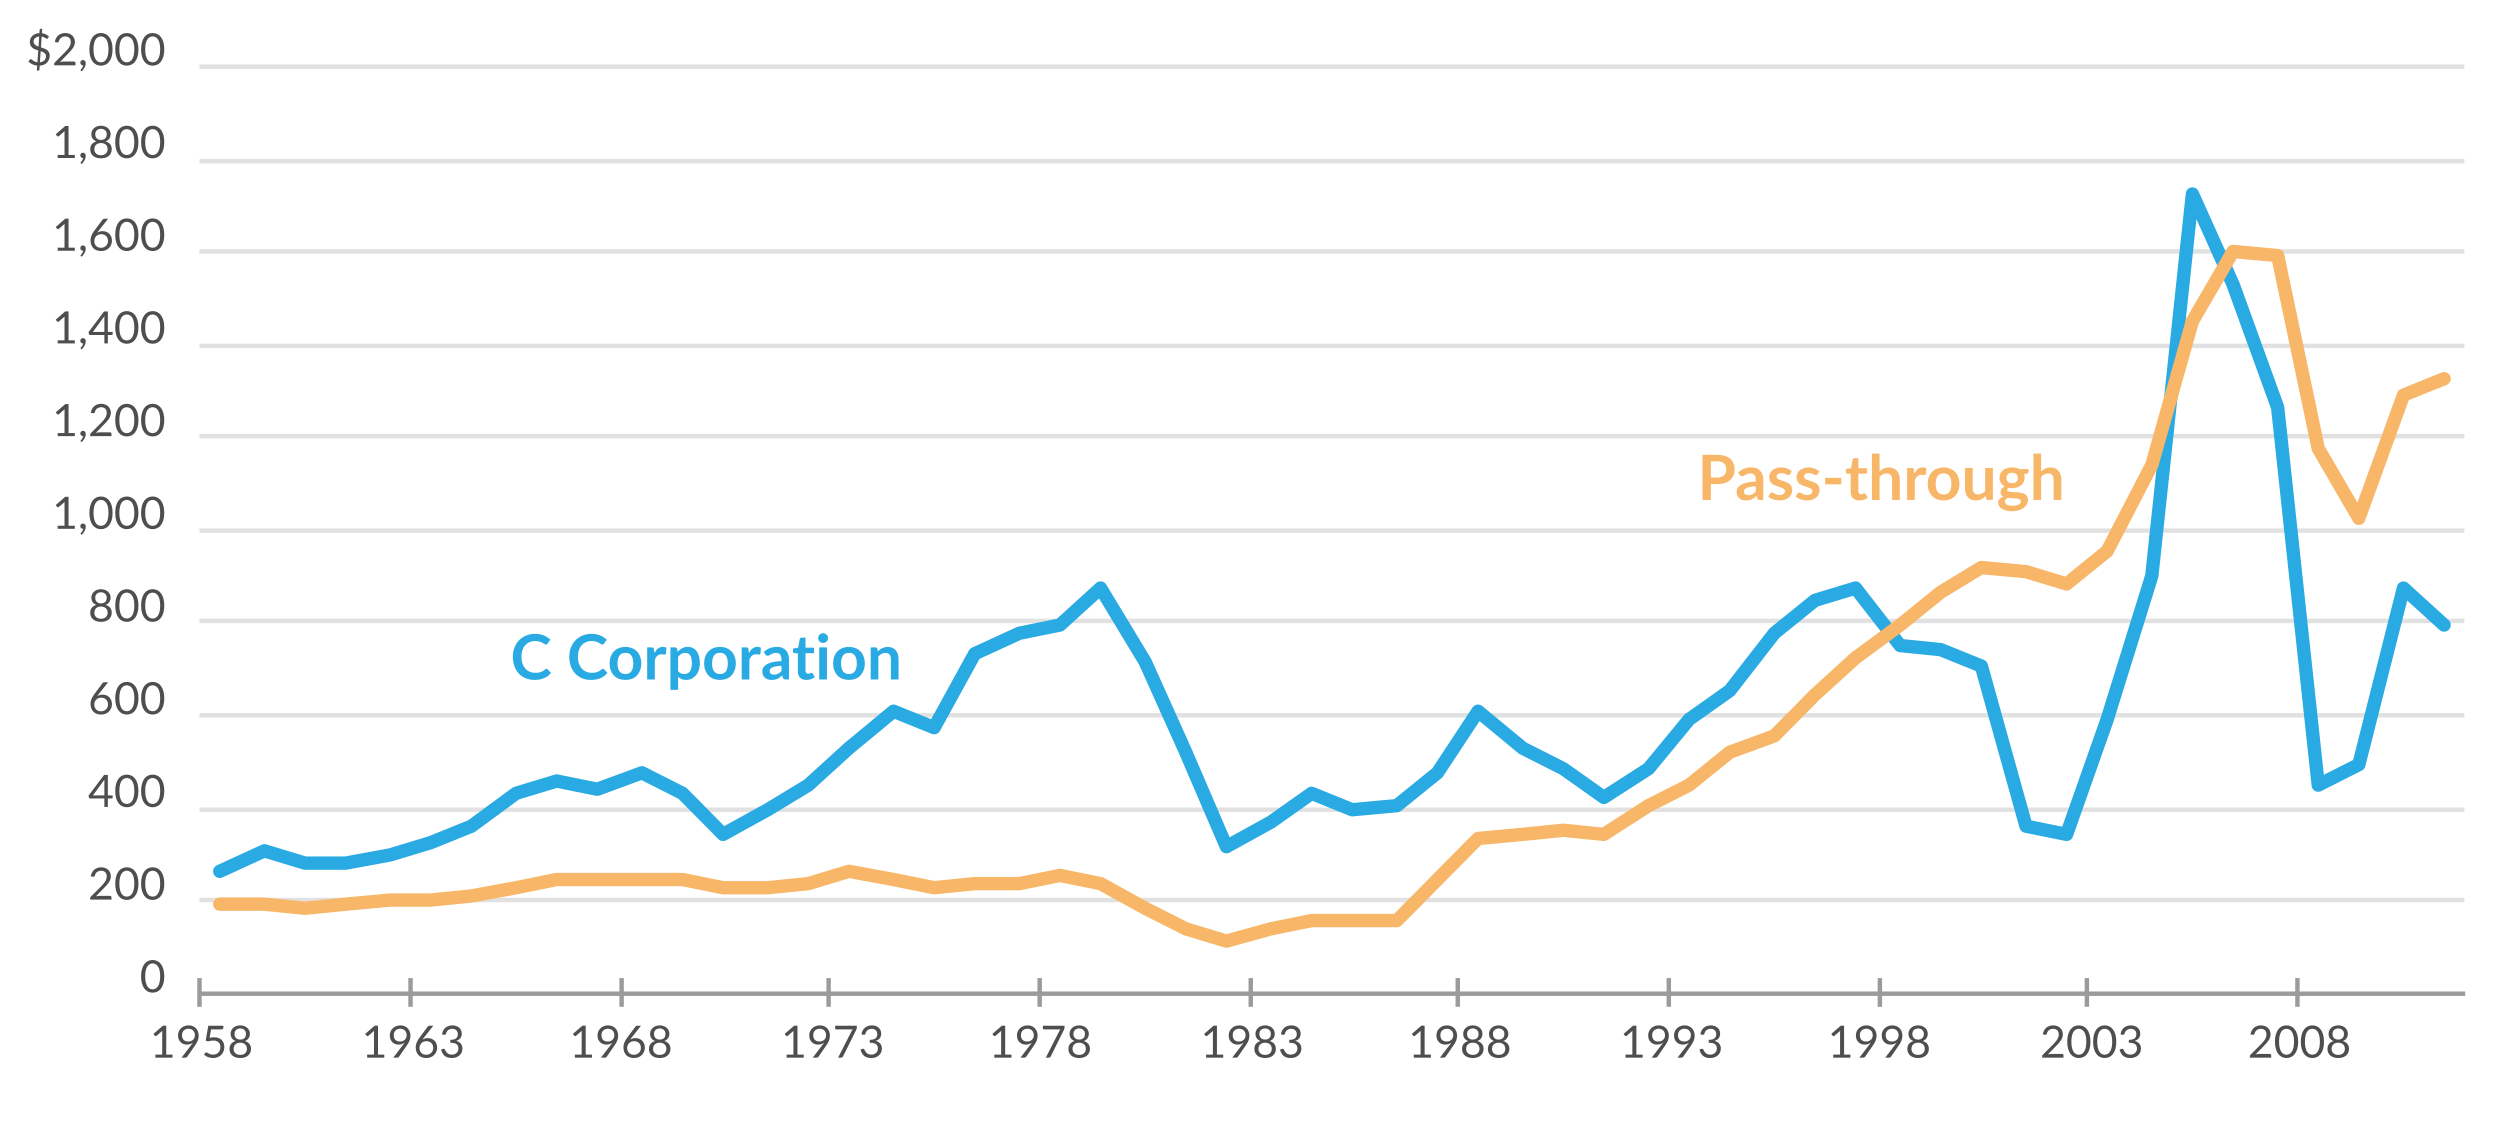
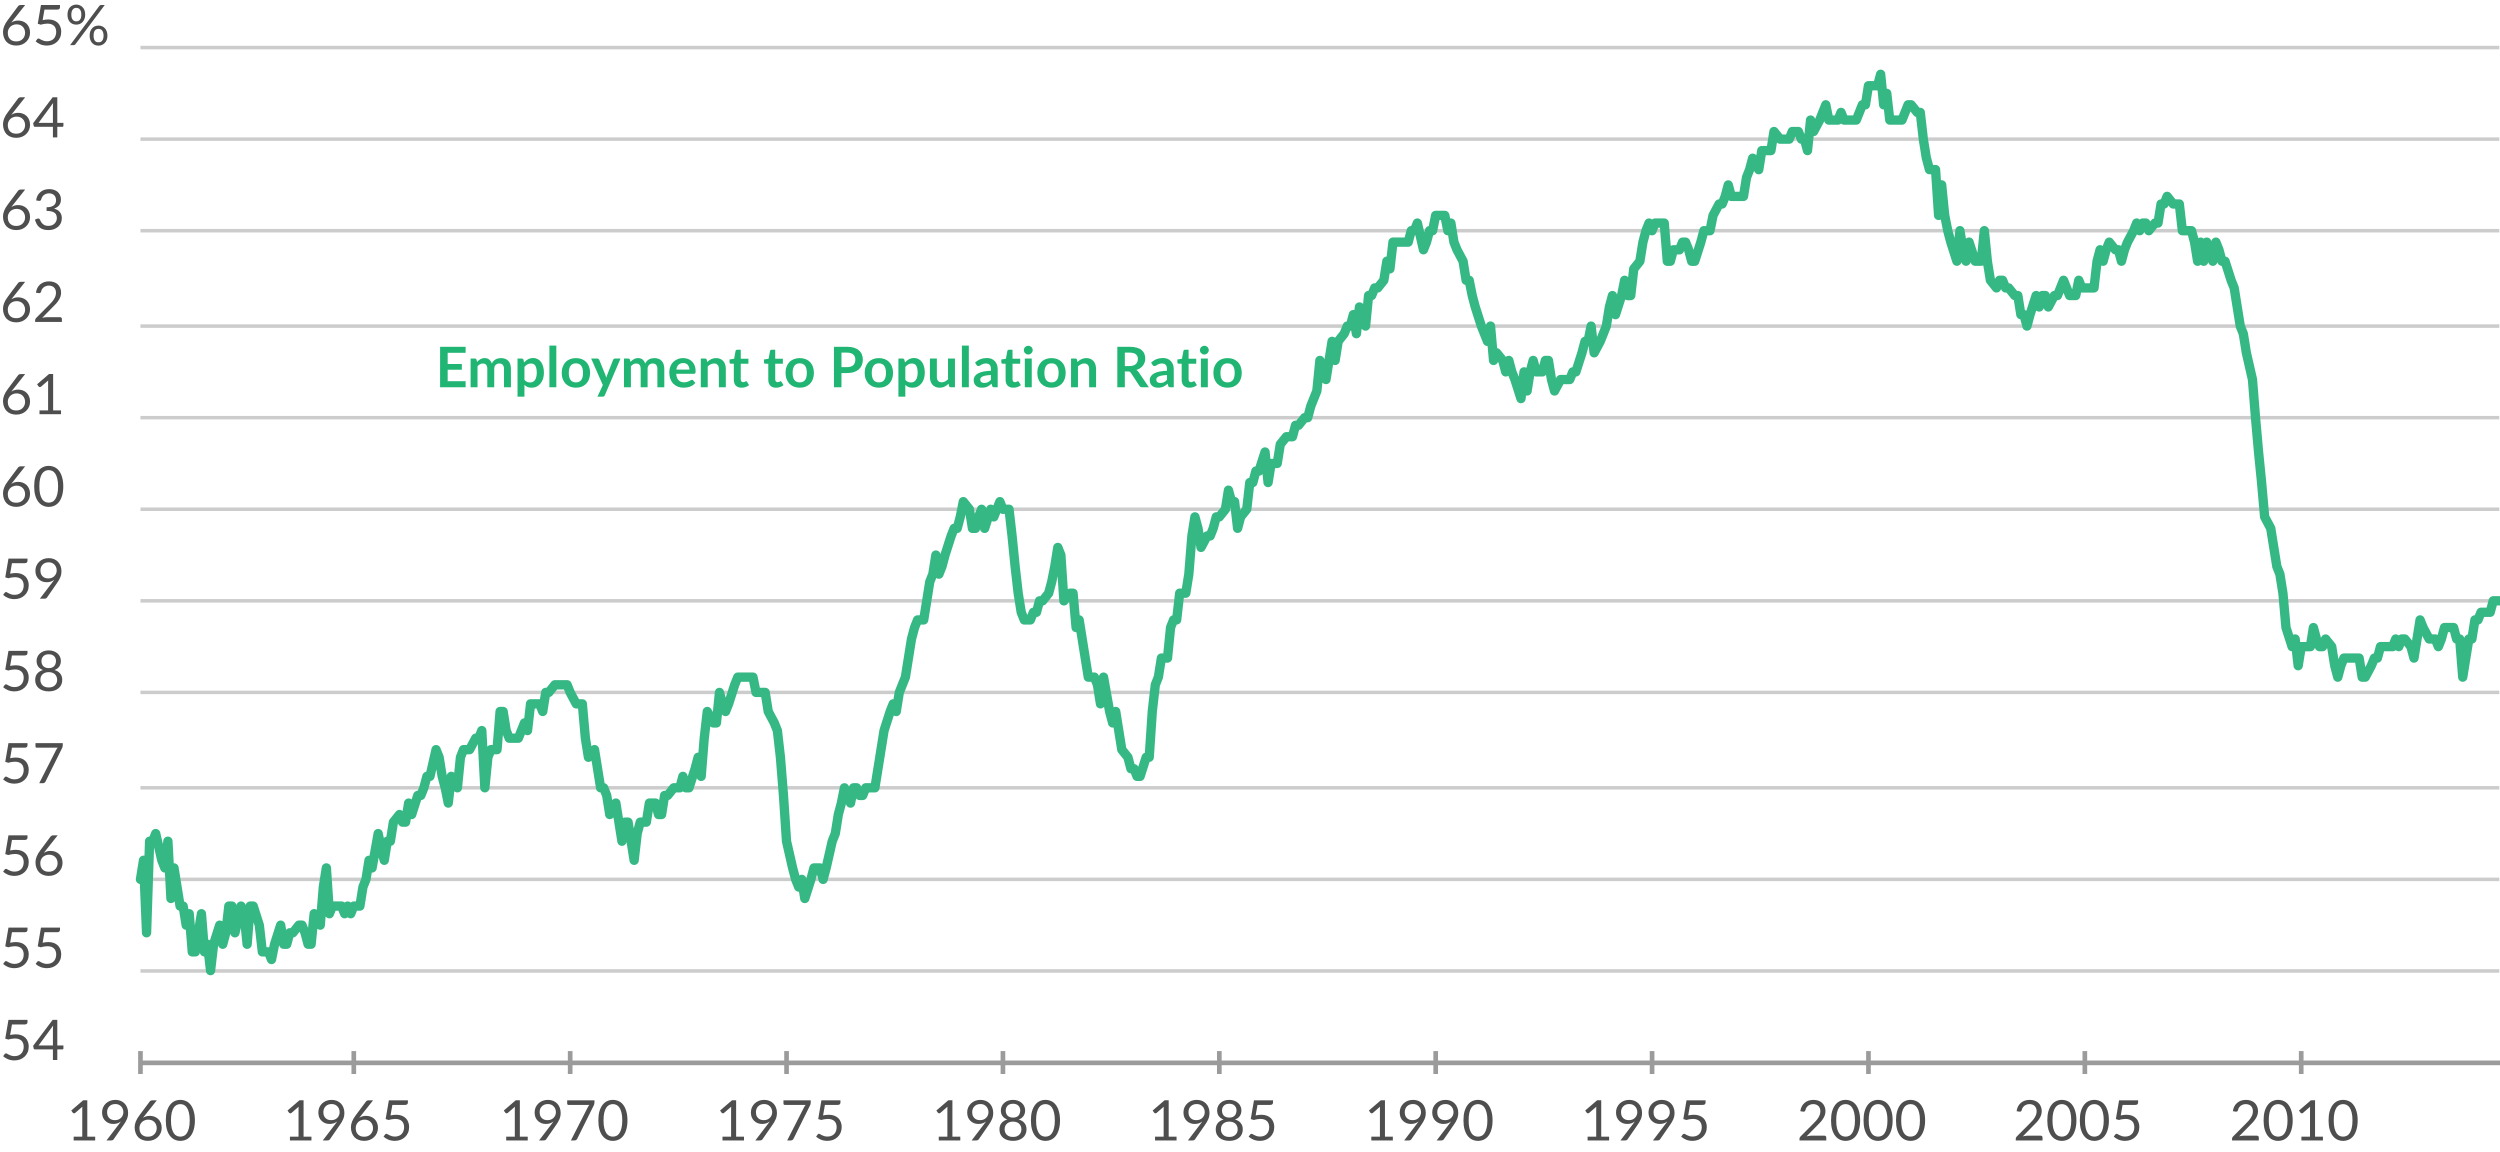
- <svg xmlns="http://www.w3.org/2000/svg" width="561" height="252" viewBox="0 0 561 252">
+ <svg xmlns="http://www.w3.org/2000/svg" width="535.531" height="246.667" viewBox="0 0 535.531 246.667">
  <style>text, tspan { font-family: 'Lato'; } .heavy { font-weight: 700; }</style>
-   <path stroke="#E0E1E0" stroke-linejoin="round" stroke-miterlimit="10" d="M44.762 14.972h508.242M44.762 36.16h508.242M44.762 56.424h508.242M44.762 77.612h508.242M44.762 97.878h508.242M44.762 119.065h508.242M44.762 139.332h508.242M44.762 160.518h508.242M44.762 181.705h508.242M44.762 201.97h508.242" fill="none" />
-   <path stroke="#9B9B9B" stroke-linejoin="round" stroke-miterlimit="10" fill="none" d="M44.908 222.988h508.29M515.547 219.475v6.447m-47.25-6.447v6.447m-46.453-6.447v6.447m-47.363-6.447v6.447m-47.36-6.447v6.447m-46.453-6.447v6.447m-47.364-6.447v6.447m-47.363-6.447v6.447m-46.452-6.447v6.447m-47.363-6.447v6.447m-47.363-6.447v6.447" />
-   <path stroke="#29AAE2" stroke-width="3" stroke-linecap="round" stroke-linejoin="round" stroke-miterlimit="10" d="M539.34 131.96l9.11 8.292m-19.128 31.32l10.02-39.61m-19.128 44.216l9.108-4.605M511.105 91.43l9.108 84.748M501.086 63.794l10.02 27.636m-19.128-47.9l9.108 20.265M482.87 129.2l9.107-85.67M472.85 161.44l10.02-32.24m-19.127 58.032l9.107-25.793m-18.215 23.95l9.108 1.843m-19.127-37.768l10.02 35.926m-19.128-39.61l9.108 3.685m-18.218-4.608l9.11.922m-19.128-13.82l10.02 12.897m-19.13-10.132l9.11-2.764m-18.217 10.136l9.108-7.37m-19.125 20.266l10.02-12.896m-19.13 19.343l9.11-6.448m-18.217 17.502l9.108-11.055m-19.128 17.5l10.02-6.446m-19.128 0l9.108 6.447m-18.217-11.05l9.11 4.604m-19.127-12.896l10.02 8.29m-19.13 5.526l9.11-13.816m-18.217 21.187l9.108-7.37m-19.127 8.29l10.02-.92m-19.13-2.764l9.11 3.685m-18.217 2.764l9.108-6.448M275.2 189.996l10.02-5.527m-19.127-15.66l9.108 21.187m-18.215-41.454l9.108 20.266m-19.127-36.85l10.02 16.583m-19.13-8.29l9.11-8.292m-18.217 10.136l9.107-1.844m-19.127 6.45l10.02-4.606M209.62 163.28l9.108-16.58M200.513 159.6l9.108 3.684m-19.126 4.607l10.02-8.292m-19.128 16.58l9.108-8.29m-18.216 13.817l9.108-5.527m-19.128 11.054l10.02-5.527m-19.128-3.684l9.108 9.212m-18.216-13.818l9.108 4.607m-19.127-.92l10.02-3.686m-19.128 1.844l9.108 1.842m-18.217.92l9.108-2.763m-19.127 10.134l10.02-7.368m-19.128 11.052l9.107-3.684m-18.217 6.448l9.108-2.764m-19.126 4.608l10.02-1.844m-19.13 1.844h9.11m-18.217-2.764l9.108 2.764m-19.127 1.84l10.02-4.604" fill="none" />
-   <path stroke="#F8B668" stroke-width="3" stroke-linecap="round" stroke-linejoin="round" stroke-miterlimit="10" d="M539.34 88.667l9.11-3.685m-19.128 31.32l10.02-27.636m-19.128 11.976l9.108 15.66m-18.217-58.956l9.108 43.295m-19.127-44.215l10.02.92m-19.128 14.74l9.108-15.66m-18.216 47.902l9.107-32.24M472.85 123.67l10.02-19.344m-19.127 26.715l9.107-7.37m-18.215 4.607l9.108 2.764m-19.127-3.685l10.02.922m-19.128 4.606l9.108-5.527m-18.218 12.896l9.11-7.37m-19.128 14.74l10.02-7.37m-19.13 15.66l9.11-8.29m-18.217 17.503l9.108-9.213m-19.125 12.897l10.02-3.685m-19.13 11.053l9.11-7.37m-18.217 11.977l9.108-4.607m-19.128 11.054l10.02-6.447M350.8 186.31l9.108.923m-18.217 0l9.11-.923m-19.127 1.844l10.02-.922m-19.13 10.133l9.11-9.21m-18.217 18.423l9.108-9.213m-19.127 9.213h10.02m-19.13 0h9.11m-18.217 1.842l9.108-1.842m-19.127 4.606l10.02-2.764m-19.127 0l9.108 2.764m-18.215-7.37l9.108 4.605m-19.127-10.133l10.02 5.527m-19.13-7.37l9.11 1.843m-18.217 0l9.107-1.844m-19.127 1.844h10.02m-19.128.92l9.108-.92m-18.217-.922l9.108 1.842m-19.126-3.684l10.02 1.842m-19.128.922l9.108-2.764m-18.216 3.684l9.108-.92m-19.128.92h10.02m-19.128-1.842l9.108 1.842m-18.216-1.842h9.108m-19.127 0h10.02m-19.128 0h9.108m-18.217 1.842l9.108-1.842m-19.127 3.686l10.02-1.843m-19.128 2.764l9.107-.92m-18.217.92h9.108m-19.126.923l10.02-.922m-19.13 1.844l9.11-.922m-18.217 0l9.108.923m-19.127-.922h10.02" fill="none" />
-   <text transform="translate(31.363 222.674)" fill="#4E4E4E" font-size="10">0</text>
-   <text transform="translate(19.764 201.871)" fill="#4E4E4E" font-size="10">200</text>
-   <text transform="translate(19.764 181.07)" fill="#4E4E4E" font-size="10">400</text>
-   <text transform="translate(19.764 160.268)" fill="#4E4E4E" font-size="10">600</text>
-   <text transform="translate(19.764 139.467)" fill="#4E4E4E" font-size="10">800</text>
-   <text transform="translate(11.694 118.665)" fill="#4E4E4E" font-size="10">1,000</text>
-   <text transform="translate(11.694 97.864)" fill="#4E4E4E" font-size="10">1,200</text>
-   <text transform="translate(11.694 77.061)" fill="#4E4E4E" font-size="10">1,400</text>
-   <text transform="translate(11.694 56.26)" fill="#4E4E4E" font-size="10">1,600</text>
-   <text transform="translate(11.694 35.458)" fill="#4E4E4E" font-size="10">1,800</text>
-   <text transform="translate(5.894 14.657)" fill="#4E4E4E" font-size="10">$2,000</text>
-   <text transform="translate(33.618 237.342)" fill="#4E4E4E" font-size="10">1958</text>
-   <text transform="translate(81.137 237.342)" fill="#4E4E4E" font-size="10">1963</text>
-   <text transform="translate(127.745 237.342)" fill="#4E4E4E" font-size="10">1968</text>
-   <text transform="translate(175.264 237.342)" fill="#4E4E4E" font-size="10">1973</text>
-   <text transform="translate(221.873 237.342)" fill="#4E4E4E" font-size="10">1978</text>
-   <text transform="translate(269.393 237.342)" fill="#4E4E4E" font-size="10">1983</text>
-   <text transform="translate(316 237.342)" fill="#4E4E4E" font-size="10">1988</text>
-   <text transform="translate(363.519 237.342)" fill="#4E4E4E" font-size="10">1993</text>
-   <text transform="translate(410.128 237.342)" fill="#4E4E4E" font-size="10">1998</text>
-   <text transform="translate(457.795 237.342)" fill="#4E4E4E" font-size="10">2003</text>
-   <text transform="translate(504.403 237.342)" fill="#4E4E4E" font-size="10">2008</text>
-   <text transform="translate(114.547 152.465)" fill="#29AAE2" class="heavy" font-size="14">C Corporation</text>
-   <text transform="translate(380.906 112.189)" fill="#F8B668" class="heavy" font-size="14">Pass-through</text>
-   <path stroke="#CDCCCC" stroke-linejoin="round" stroke-miterlimit="10" d="M35.005-71.917H540.23M35.005-102.175H540.23M35.005-132.432H540.23M35.005-162.565H540.23M35.005-192.822H540.23M35.005-223.08H540.23M35.005-253.212H540.23" fill="none" />
-   <path stroke="#9B9B9B" stroke-linejoin="round" stroke-miterlimit="10" fill="none" d="M35.005-41.783H540.23M35.005-44.896v6.226m46.763-6.226v6.226m46.762-6.226v6.226m46.9-6.226v6.226m46.76-6.226v6.226m46.764-6.226v6.226m46.763-6.226v6.226m46.762-6.226v6.226m46.76-6.226v6.226m46.764-6.226v6.226m46.762-6.226v6.226" />
-   <path stroke="#29AAE2" stroke-width="3" stroke-linecap="round" stroke-linejoin="round" stroke-miterlimit="10" fill="none" d="M39.723-69.24l9.298-3.113 9.435 2.615 9.298-.995 9.435-1.37 9.297-1.37 9.434-3.113 9.298-4.98 9.297-2.866 9.434 1.247 9.298-2.49 9.434 2.74 9.298 6.474 9.297-2.99 9.436-4.234 9.297-6.1 9.434-3.86 9.298 3.735 9.297-10.458 9.435-2.49 9.296-2.367 9.437-3.984 9.298 12.95 9.433 14.57 9.298 14.193 9.298-4.856 9.435-4.606 9.298 1.867 9.433-.496 9.3-9.836 9.297-13.45 9.434 4.61 9.3 2.24 9.433 3.61 9.3-7.22 9.297-8.84 9.434-8.218 9.298-9.588 9.434-9.838 9.297-6.226 9.435 3.114 9.3-3.613 9.297-1.37 9.433 21.418 9.298 2.863 9.435-19.175 9.3-30.132 9.296-68.733 9.434 2.865 9.3 16.435 9.433 74.46 9.298 6.602 9.435-39.1 9.298 3.237" />
-   <path clip-rule="evenodd" fill="none" d="M35.005-41.037h505.91v-212.3H35.004v212.3z" />
-   <text transform="translate(20.517 -42.475)" fill="#4E4E4E" font-size="10">0</text>
-   <text transform="translate(8.917 -72.688)">
-     <tspan x="0" y="0" fill="#4E4E4E" font-size="10">5</tspan>
-     <tspan x="5.74" y="0" fill="#4E4E4E" font-size="10">0</tspan>
-     <tspan x="11.6" y="0" fill="#4E4E4E" font-size="10">0</tspan>
-   </text>
-   <text transform="translate(.907 -102.908)">
-     <tspan x="0" y="0" fill="#4E4E4E" font-size="10">1</tspan>
-     <tspan x="5.74" y="0" fill="#4E4E4E" font-size="10">,</tspan>
-     <tspan x="8.01" y="0" fill="#4E4E4E" font-size="10">0</tspan>
-     <tspan x="13.87" y="0" fill="#4E4E4E" font-size="10">0</tspan>
-     <tspan x="19.609" y="0" fill="#4E4E4E" font-size="10">0</tspan>
-   </text>
-   <text transform="translate(.907 -133.121)">
-     <tspan x="0" y="0" fill="#4E4E4E" font-size="10">1</tspan>
-     <tspan x="5.74" y="0" fill="#4E4E4E" font-size="10">,</tspan>
-     <tspan x="8.01" y="0" fill="#4E4E4E" font-size="10">5</tspan>
-     <tspan x="13.87" y="0" fill="#4E4E4E" font-size="10">0</tspan>
-     <tspan x="19.609" y="0" fill="#4E4E4E" font-size="10">0</tspan>
-   </text>
-   <text transform="translate(.907 -163.343)">
-     <tspan x="0" y="0" fill="#4E4E4E" font-size="10">2</tspan>
-     <tspan x="5.74" y="0" fill="#4E4E4E" font-size="10">,</tspan>
-     <tspan x="8.01" y="0" fill="#4E4E4E" font-size="10">0</tspan>
-     <tspan x="13.87" y="0" fill="#4E4E4E" font-size="10">0</tspan>
-     <tspan x="19.609" y="0" fill="#4E4E4E" font-size="10">0</tspan>
-   </text>
-   <text transform="translate(.907 -193.556)">
-     <tspan x="0" y="0" fill="#4E4E4E" font-size="10">2</tspan>
-     <tspan x="5.74" y="0" fill="#4E4E4E" font-size="10">,</tspan>
-     <tspan x="8.01" y="0" fill="#4E4E4E" font-size="10">5</tspan>
-     <tspan x="13.87" y="0" fill="#4E4E4E" font-size="10">0</tspan>
-     <tspan x="19.609" y="0" fill="#4E4E4E" font-size="10">0</tspan>
-   </text>
-   <text transform="translate(.907 -223.776)">
-     <tspan x="0" y="0" fill="#4E4E4E" font-size="10">3</tspan>
-     <tspan x="5.74" y="0" fill="#4E4E4E" font-size="10">,</tspan>
-     <tspan x="8.01" y="0" fill="#4E4E4E" font-size="10">0</tspan>
-     <tspan x="13.87" y="0" fill="#4E4E4E" font-size="10">0</tspan>
-     <tspan x="19.609" y="0" fill="#4E4E4E" font-size="10">0</tspan>
-   </text>
-   <text transform="translate(-4.953 -253.989)">
-     <tspan x="0" y="0" fill="#4E4E4E" font-size="10">$</tspan>
-     <tspan x="5.86" y="0" fill="#4E4E4E" font-size="10">3</tspan>
-     <tspan x="11.6" y="0" fill="#4E4E4E" font-size="10">,</tspan>
-     <tspan x="13.87" y="0" fill="#4E4E4E" font-size="10">5</tspan>
-     <tspan x="19.729" y="0" fill="#4E4E4E" font-size="10">0</tspan>
-     <tspan x="25.469" y="0" fill="#4E4E4E" font-size="10">0</tspan>
-   </text>
-   <text transform="translate(26.571 -24.354)">
-     <tspan x="0" y="0" fill="#4E4E4E" font-size="10">1</tspan>
-     <tspan x="5.86" y="0" fill="#4E4E4E" font-size="10">9</tspan>
-     <tspan x="11.6" y="0" fill="#4E4E4E" font-size="10">5</tspan>
-     <tspan x="17.459" y="0" fill="#4E4E4E" font-size="10">8</tspan>
-   </text>
-   <text transform="translate(73.341 -24.354)">
-     <tspan x="0" y="0" fill="#4E4E4E" font-size="10">1</tspan>
-     <tspan x="5.86" y="0" fill="#4E4E4E" font-size="10">9</tspan>
-     <tspan x="11.6" y="0" fill="#4E4E4E" font-size="10">6</tspan>
-     <tspan x="17.459" y="0" fill="#4E4E4E" font-size="10">3</tspan>
-   </text>
-   <text transform="translate(120.112 -24.354)">
-     <tspan x="0" y="0" fill="#4E4E4E" font-size="10">1</tspan>
-     <tspan x="5.86" y="0" fill="#4E4E4E" font-size="10">9</tspan>
-     <tspan x="11.6" y="0" fill="#4E4E4E" font-size="10">6</tspan>
-     <tspan x="17.459" y="0" fill="#4E4E4E" font-size="10">8</tspan>
-   </text>
-   <text transform="translate(166.89 -24.354)">
-     <tspan x="0" y="0" fill="#4E4E4E" font-size="10">1</tspan>
-     <tspan x="5.86" y="0" fill="#4E4E4E" font-size="10">9</tspan>
-     <tspan x="11.6" y="0" fill="#4E4E4E" font-size="10">7</tspan>
-     <tspan x="17.459" y="0" fill="#4E4E4E" font-size="10">3</tspan>
-   </text>
-   <text transform="translate(213.661 -24.354)">
-     <tspan x="0" y="0" fill="#4E4E4E" font-size="10">1</tspan>
-     <tspan x="5.86" y="0" fill="#4E4E4E" font-size="10">9</tspan>
-     <tspan x="11.6" y="0" fill="#4E4E4E" font-size="10">7</tspan>
-     <tspan x="17.459" y="0" fill="#4E4E4E" font-size="10">8</tspan>
-   </text>
-   <text transform="translate(260.431 -24.354)">
-     <tspan x="0" y="0" fill="#4E4E4E" font-size="10">1</tspan>
-     <tspan x="5.86" y="0" fill="#4E4E4E" font-size="10">9</tspan>
-     <tspan x="11.6" y="0" fill="#4E4E4E" font-size="10">8</tspan>
-     <tspan x="17.459" y="0" fill="#4E4E4E" font-size="10">3</tspan>
-   </text>
-   <text transform="translate(307.2 -24.354)">
-     <tspan x="0" y="0" fill="#4E4E4E" font-size="10">1</tspan>
-     <tspan x="5.86" y="0" fill="#4E4E4E" font-size="10">9</tspan>
-     <tspan x="11.6" y="0" fill="#4E4E4E" font-size="10">8</tspan>
-     <tspan x="17.46" y="0" fill="#4E4E4E" font-size="10">8</tspan>
-   </text>
-   <text transform="translate(353.971 -24.354)">
-     <tspan x="0" y="0" fill="#4E4E4E" font-size="10">1</tspan>
-     <tspan x="5.86" y="0" fill="#4E4E4E" font-size="10">9</tspan>
-     <tspan x="11.6" y="0" fill="#4E4E4E" font-size="10">9</tspan>
-     <tspan x="17.46" y="0" fill="#4E4E4E" font-size="10">3</tspan>
-   </text>
-   <text transform="translate(400.741 -24.354)">
-     <tspan x="0" y="0" fill="#4E4E4E" font-size="10">1</tspan>
-     <tspan x="5.86" y="0" fill="#4E4E4E" font-size="10">9</tspan>
-     <tspan x="11.6" y="0" fill="#4E4E4E" font-size="10">9</tspan>
-     <tspan x="17.46" y="0" fill="#4E4E4E" font-size="10">8</tspan>
-   </text>
-   <text transform="translate(447.511 -24.354)">
-     <tspan x="0" y="0" fill="#4E4E4E" font-size="10">2</tspan>
-     <tspan x="5.86" y="0" fill="#4E4E4E" font-size="10">0</tspan>
-     <tspan x="11.6" y="0" fill="#4E4E4E" font-size="10">0</tspan>
-     <tspan x="17.46" y="0" fill="#4E4E4E" font-size="10">3</tspan>
-   </text>
-   <text transform="translate(494.29 -24.354)">
-     <tspan x="0" y="0" fill="#4E4E4E" font-size="10">2</tspan>
-     <tspan x="5.86" y="0" fill="#4E4E4E" font-size="10">0</tspan>
-     <tspan x="11.6" y="0" fill="#4E4E4E" font-size="10">0</tspan>
-     <tspan x="17.46" y="0" fill="#4E4E4E" font-size="10">8</tspan>
-   </text>
-   <text transform="matrix(1 -.011 .011 1 615.341 33.444)" fill="#6DAADC" class="heavy" font-size="14">Foreign Taxable Income</text>
+   <path stroke="#CDCCCC" stroke-width=".75" stroke-linejoin="round" stroke-miterlimit="10" d="M30.088 10.186h505.296M30.088 29.802h505.296M30.088 49.42h505.296M30.088 69.853h505.296M30.088 89.47h505.296M30.088 109.087h505.296M30.088 128.705h505.296M30.088 148.322h505.296M30.088 168.755h505.296M30.088 188.373h505.296M30.088 207.99h505.296" fill="none" />
+   <path stroke="#9B9B9B" stroke-linejoin="round" stroke-miterlimit="10" fill="none" d="M29.772 227.673h505.76M492.95 225.155v4.903m-46.35-4.903v4.903m-46.353-4.903v4.903m-46.35-4.903v4.903m-46.353-4.903v4.903m-46.35-4.903v4.903m-46.352-4.903v4.903m-46.352-4.903v4.903m-46.352-4.903v4.903m-46.35-4.903v4.903m-45.7-4.903v4.903" />
+   <path stroke="#36B885" stroke-width="2" stroke-linecap="round" stroke-linejoin="round" stroke-miterlimit="10" d="M534.73 128.705h.654m-1.304 0h.65m-1.303 2.452l.653-2.452m-1.96 2.452h1.307m-1.958 0h.65m-1.305 1.635l.653-1.635m-1.306 1.635h.653m-1.306 4.085l.652-4.086m-1.306 4.087h.652m-1.957 8.174l1.307-8.173m-1.96 0l.653 8.174m-1.306-8.173h.653m-1.304-2.45l.65 2.45m-1.305-2.45h.654m-1.958 0h1.305m-1.96 2.45l.653-2.45m-1.305 4.085l.652-1.635m-1.304 0l.652 1.635m-1.306-1.635h.653m-1.305 0h.652m-1.957-2.45l1.305 2.45m-1.96-4.085l.655 1.635m-1.308 2.45l.654-4.086m-1.304 8.175l.65-4.088m-1.305 1.635l.656 2.453m-1.96-4.088l1.305 1.635m-1.956-1.635h.652m-1.305 1.635l.654-1.635m-1.306 0l.652 1.635m-1.305 0l.653-1.635m-1.305 1.635h.652m-1.957 0h1.305m-1.96 0h.655m-1.307 2.453l.653-2.453m-1.304 2.453h.65m-1.305 1.635l.654-1.635m-1.96 4.086l1.305-2.45m-1.958 2.45h.653m-1.306-4.085l.652 4.086m-1.304-4.085h.652m-1.305 0h.652m-1.306 0h.653m-1.96 0h1.306m-1.96 1.635l.654-1.635m-1.307 4.086l.653-2.45m-1.304 0l.65 2.45m-1.304-6.538l.654 4.088m-1.96-5.723l1.306 1.635m-1.958 0l.653-1.635m-1.306 1.635h.652m-1.305-1.635l.652 1.635m-1.305-4.086l.653 2.45m-1.306 1.636l.65-4.086m-1.956 4.086h1.305m-1.96 0h.654M492.3 142.6l.65-4.088m-1.304-1.635l.653 5.723m-1.31-4.088l.655-1.635m-1.958-2.45l1.305 4.085m-1.96-11.442l.654 7.356m-1.306-11.443l.652 4.087m-1.304-5.722l.652 1.635m-1.306-5.722l.653 4.088m-1.305-8.174l.652 4.087m-1.958-6.538l1.306 2.452m-1.96-9.808l.654 7.356m-1.305-13.895l.653 6.54m-1.305-13.897l.652 7.356m-1.305-15.53l.653 8.174m-1.96-13.895l1.307 5.72m-1.96-9.807l.654 4.087m-1.306-5.72l.652 1.634m-1.305-5.723l.653 4.087m-1.305-8.174l.653 4.087m-1.304-5.722l.652 1.634m-1.958-5.722l1.306 4.087m-1.96-4.087h.654m-1.305-2.452l.65 2.453m-1.305-4.088l.655 1.634m-1.307 2.452l.652-4.087m-1.958.002l1.306 4.087m-1.958-.002l.652-4.087m-1.306.002l.653 4.087m-1.306-.002l.652-4.087m-1.305.002l.654 4.087m-1.306-6.54l.652 2.45m-1.957-2.45h1.306m-1.96 0h.652m-1.304-5.722l.65 5.722m-1.304-5.722h.654m-1.307 0h.653m-1.957-1.635l1.306 1.635m-1.96 0l.653-1.635m-1.304 1.635h.653m-1.305 4.087l.653-4.087m-1.306 4.087h.653m-1.96 1.634l1.308-1.636m-1.96 0l.652 1.636m-1.305-1.635h.653m-1.304 1.634l.652-1.636m-1.306 0l.654 1.636m-1.306 0l.652-1.636m-1.958 4.088l1.306-2.452m-1.958 4.086l.652-1.634m-1.304 4.086l.652-2.453m-1.306 0l.653 2.454m-1.305-2.454h.652m-1.958-1.634l1.306 1.634m-1.96 0l.654-1.634m-1.306 4.086l.653-2.453m-1.306 0l.65 2.454m-1.304-.002l.654-2.453m-1.306 8.175l.652-5.72m-1.96 5.72h1.308m-1.96 0h.653m-1.304 0h.652m-1.306-1.635l.654 1.634m-1.305 1.634l.652-3.27m-1.958 3.27h1.307m-1.958-1.634l.652 1.635m-1.306-3.27l.653 1.634m-1.303 0l.65-1.634m-1.304 3.268l.654-1.635m-1.306 1.634h.652m-1.957 2.453l1.307-2.452m-1.96 0l.652 2.45m-1.304-2.45h.652m-1.306 2.452l.654-2.452m-1.306 0l.65 2.45m-1.955 1.636l1.305-4.086m-1.96 6.54l.653-2.452m-1.307 0l.655 2.45m-1.305-2.45h.65m-1.305-4.088l.654 4.087m-1.306-4.086h.65m-1.957-1.634l1.307 1.635m-1.96-1.635h.653m-1.304-1.635l.652 1.634m-1.307-1.635h.654m-1.305 1.635l.65-1.634m-1.956 0l1.307 1.633m-1.96-5.722l.654 4.087m-1.305-10.626l.653 6.538m-1.306 0l.652-6.54m-1.305 6.54h.652m-1.304 0h.65m-1.957-4.086l1.308 4.087m-1.96-.002l.653-4.087m-1.304 1.636l.652 2.453m-1.305-6.54l.653 4.085m-1.306 2.453l.653-6.54m-1.96 2.454l1.307 4.087m-1.96-6.54l.654 2.45m-1.306-5.72l.652 3.27m-1.305-9.81l.653 6.54m-1.306 0l.653-6.54m-1.305-3.27l.65 9.81m-1.956-9.81h1.307m-1.96-2.45l.653 2.45M412 29.803l.65 4.087m-1.304-9.81l.653 5.723m-1.307-5.722h.652m-1.957-1.634l1.306 1.635m-1.96-1.634h.653m-1.304 1.635l.65-1.634m-1.304 3.27l.653-1.636m-1.307 1.635h.652m-1.304 0h.652m-1.96 0h1.308m-1.96-5.72l.652 5.72m-1.305-3.27l.654-2.45m-1.306-4.088l.652 6.54m-1.304-4.088l.652-2.454M400.9 18.36h1.306m-1.96 0h.654m-1.304 4.086l.65-4.086m-1.305 4.086h.655m-1.306 1.635l.65-1.634m-1.303 3.27l.652-1.636m-1.96 1.635h1.307m-1.96 0h.653m-1.306 0h.653m-1.305-1.634l.652 1.636m-1.304 0l.652-1.636m-1.958 1.635h1.306m-1.96 0h.654m-1.306-3.27l.65 3.27m-1.304-1.634l.654-1.634m-1.306 3.27l.652-1.636m-1.958 4.087l1.306-2.452m-1.958 0l.652 2.452m-1.306 4.087l.653-6.54m-1.306 4.088l.653 2.452m-1.305-2.452h.652m-1.305-1.635l.652 1.635m-1.957-1.635h1.306m-1.96 1.635l.653-1.635m-1.305 1.635h.653m-1.305 0h.653m-1.305 0h.652m-1.957-1.635l1.306 1.635m-1.96 2.452l.653-4.087m-1.306 4.087h.653m-1.307 0h.654m-1.307 0h.652m-1.305 4.087l.652-4.086m-1.958 1.635l1.305 2.45m-1.96 0l.654-2.45m-1.306 4.086l.652-1.634m-1.306 5.72l.653-4.086m-1.305 4.087h.652m-1.958 0h1.306m-1.958 0h.652m-1.304-2.452l.652 2.453m-1.307 0l.654-2.452M368.91 43.7l.653-1.635m-1.304 1.635h.65m-1.957 2.45l1.306-2.45m-1.96 5.72l.653-3.27m-1.306 3.27h.652m-1.306 0h.653m-1.305 2.454l.652-2.452m-1.96 6.538l1.308-4.087m-1.96 4.088h.653m-1.306-2.452l.652 2.453m-1.306-4.088l.653 1.634m-1.305-1.634h.65m-1.304 1.634l.654-1.634m-1.958 1.634h1.306m-1.96 2.452l.654-2.453m-1.306 2.453h.652m-1.305-8.173l.653 8.174m-1.305-8.175h.65m-1.956 0h1.306m-1.96 1.634l.652-1.636m-1.305 0l.653 1.636m-1.305 0l.653-1.636m-1.305 4.088l.652-2.452m-1.305 6.538l.653-4.087m-1.96 5.723l1.307-1.634m-1.96 7.354l.654-5.722m-1.307 5.722h.652m-1.305-3.27l.653 3.27m-1.305 0l.65-3.27m-1.956 7.357l1.307-4.086m-1.96 0l.65 4.087m-1.304-1.633l.653-2.452m-1.306 6.54l.652-4.088m-1.305 5.72l.653-1.634m-1.305 3.27l.653-1.635m-1.958 4.087l1.306-2.452m-1.96-3.27l.654 5.723m-1.305-2.453l.652-3.27m-1.307 3.27h.653m-1.304 2.452l.65-2.452m-1.957 6.54l1.307-4.088m-1.96 4.087h.653m-1.306 1.634l.653-1.634m-1.307 1.634h.652m-1.304 0h.652m-1.306 0h.654m-1.96 2.453l1.306-2.454m-1.958 0l.653 2.453m-1.306-6.54l.65 4.086m-1.304-4.086h.653m-1.305 2.452l.65-2.452m-1.957 2.452h1.307m-1.96-2.452l.653 2.452m-1.306 0l.653-2.452m-1.305 6.54l.652-4.088m-1.304 0l.652 4.087m-1.307 1.633l.654-5.72m-1.958 1.633l1.304 4.087m-1.958-5.72l.652 1.633m-1.305-4.086l.653 2.452m-1.306 0l.653-2.452m-1.306 0l.652 2.452m-1.958-4.087l1.306 1.635m-1.96 0l.653-1.635m-1.305-5.72l.653 7.355m-1.305-4.087l.652-3.27m-1.305 1.635l.652 1.635m-1.306-3.27l.654 1.636m-1.96-5.723l1.306 4.087m-1.957-6.54l.65 2.452m-1.304-5.72l.653 3.268m-1.307-3.27h.652m-1.305-4.086l.653 4.087m-1.958-6.54l1.305 2.454m-1.958-4.088l.653 1.634m-1.306-5.72l.652 4.086m-1.306-2.453l.652-1.636m-1.304-1.635l.652 3.27m-1.958-3.27h1.306m-1.96 0h.654m-1.306 3.27l.652-3.27m-1.306 3.27h.653m-1.304 2.452l.652-2.452m-1.305 4.086l.653-1.634m-1.958-4.087l1.305 5.72m-1.96-4.086l.655-1.636m-1.307 1.635h.653m-1.304 2.452l.65-2.452m-1.303 2.452h.652m-1.96 0h1.307m-1.96 0h.654m-1.305 0h.652m-1.305 5.72l.653-5.72m-1.305 4.086l.652 1.634m-1.306 2.453l.653-4.087m-1.958 5.722l1.305-1.634m-1.96 1.634h.654m-1.306 1.634l.653-1.635m-1.305 1.634h.652m-1.306 6.54l.653-6.54m-1.956 2.453l1.305 4.087m-1.96 1.634l.653-5.722m-1.305 1.635l.652 4.088m-1.305-1.634l.653-2.452m-1.305 2.452h.65m-1.304 1.634l.653-1.635m-1.96 3.27l1.306-1.635M286 77.21l.654-4.087m-1.306 0L286 77.21m-1.305 0l.652-4.087m-1.305 8.173l.653-4.086m-1.958 0l1.305 4.086m-1.958 2.453l.653-6.54m-1.305 8.173l.652-1.634m-1.306 3.27l.653-1.636m-1.304 4.086l.652-2.452m-1.306 2.452h.654m-1.96 1.635l1.306-1.635m-1.957 1.635h.652m-1.307 2.452l.654-2.452m-1.306 2.452h.652m-1.304 0h.652m-1.958 1.635l1.306-1.635m-1.96 5.722l.654-4.088m-1.306 4.087h.65m-1.302 0h.652m-1.305 4.086l.652-4.087m-1.307-2.453l.653 6.54m-1.958-2.453l1.306-4.087m-1.96 4.087h.653m-1.305 2.452l.652-2.453m-1.306 2.453h.655m-1.307 5.72l.652-5.72m-1.957 7.356l1.306-1.635m-1.96 4.087l.652-2.452m-1.304-3.27l.653 5.723m-1.305-5.722h.652M263.15 105l.655 2.452m-1.306 1.635l.652-4.087m-1.96 5.722l1.307-1.635m-1.96 1.635h.653m-1.306 2.452l.652-2.452m-1.306 4.087l.653-1.636m-1.305 1.635h.652m-1.958 2.45l1.306-2.45m-1.958-1.636l.652 4.087m-1.305-6.538l.654 2.452m-1.307 1.635l.653-4.088m-1.305 12.26l.653-8.173m-1.306 12.26l.653-4.087m-1.96 4.087h1.307m-1.96 5.722l.654-5.722m-1.306 5.722h.653m-1.305 1.634l.653-1.635m-1.305 8.175l.653-6.54m-1.96 6.54h1.307m-1.96 4.086l.653-4.085m-1.305 5.72l.653-1.634m-1.305 7.36l.654-5.724m-1.306 15.53l.653-9.808m-1.305 9.808h.653m-1.958 4.088l1.305-4.088m-1.958 4.088h.653m-1.306-1.636l.653 1.636m-1.306-1.636h.654m-1.307-2.452l.653 2.452m-1.958-4.086l1.306 1.635m-1.96-5.72l.654 4.085m-1.305-8.173l.652 4.086m-1.306-1.636l.653-2.45m-1.306 0l.653 2.45m-1.958-9.81l1.306 7.358m-1.957-1.634l.652-5.723m-1.305 1.636l.653 4.088m-1.307-5.723l.654 1.636m-1.307-1.635h.652m-1.304 0h.654m-1.96-8.173l1.306 8.174m-1.958-12.258l.653 4.086m-1.305-2.452l.652-1.635m-1.305-5.72l.653 7.356m-1.306-7.356h.653m-1.96 1.635l1.307-1.635m-1.958-8.174l.652 9.81m-1.305-11.445l.653 1.636m-1.307 2.452l.652-4.087m-1.305 7.358l.652-3.27m-1.306 5.722l.653-2.452m-1.958 4.087l1.304-1.635m-1.96 1.635h.654m-1.305 2.452l.652-2.452m-1.305 2.452h.653m-1.306 1.635l.653-1.635m-1.96 1.635h1.307m-1.958-1.635l.65 1.635m-1.304-5.722l.653 4.087m-1.307-9.81l.653 5.723m-1.306-12.26l.653 6.538m-1.306-12.26l.653 5.72m-1.958-5.72h1.306m-1.96-1.635l.654 1.635m-1.306 0l.652-1.636m-1.305 3.27l.653-1.635m-1.306 0l.653 1.635m-1.96 2.452l1.307-4.087m-1.96 0l.654 4.087m-1.305-2.452l.65-1.635m-1.304 4.087l.653-2.452m-1.307 2.452h.653m-1.306-4.087l.653 4.087m-1.96-5.72l1.307 1.634m-1.958 1.634l.653-3.27m-1.307 5.722l.653-2.452m-1.304 2.452h.652m-1.305 1.635l.653-1.636m-1.958 5.722l1.306-4.087m-1.96 6.538l.654-2.452m-1.306 4.087l.652-1.635m-1.305-2.452l.652 4.087m-1.306 0l.653-4.087m-1.307 5.722l.653-1.635m-1.958 9.81l1.306-8.175m-1.96 8.174h.653m-1.305 0h.654m-1.307 1.634l.65-1.635m-1.304 4.087l.653-2.45m-1.96 10.624l1.306-8.173m-1.96 9.81l.655-1.636m-1.305 3.272l.652-1.636m-1.305 5.723l.653-4.088m-1.306 2.452l.652 1.635m-1.305 0l.653-1.636m-1.96 5.722l1.307-4.087m-1.958 8.172l.65-4.086m-1.304 8.172l.653-4.087m-1.308 8.175l.653-4.087m-1.306 4.087h.652m-1.958 0h1.305m-1.96 1.635l.654-1.635m-1.306 1.635h.653m-1.305-1.635l.652 1.635m-1.304-1.635h.653m-1.306 3.27l.653-3.27m-1.96 0l1.307 3.27m-1.958 0l.652-3.27m-1.306 5.723l.653-2.453m-1.305 6.54l.653-4.087m-1.306 5.72l.653-1.634m-1.958 7.356l1.305-5.722m-1.958 8.175l.653-2.452m-1.306 0l.654 2.452m-1.305-2.452h.65m-1.304 0h.653m-1.307 2.453l.653-2.452m-1.96 6.54l1.307-4.088m-1.96 0l.653 4.088m-1.304-2.453l.653-1.635m-1.307 0l.653 1.636m-1.304-4.088l.652 2.452m-1.958-8.173l1.306 5.72m-1.96-15.53l.653 9.81m-1.306-17.984l.653 8.174m-1.305-13.894l.652 5.72m-1.306-7.356l.653 1.636m-1.957-4.087l1.306 2.45m-1.96-6.538l.653 4.087m-1.306-4.088h.653m-1.305 0h.652m-1.305 0h.653m-1.306-3.27l.652 3.27m-1.96-3.27h1.307m-1.96 0h.654m-1.307 0h.654m-1.306 0h.652m-1.304 1.634l.653-1.635m-1.96 5.724l1.306-4.088m-1.957 5.723l.653-1.636m-1.306 0l.653 1.635m-1.305-4.088l.652 2.452m-1.305 4.086l.653-6.538m-1.306 6.538h.653m-1.96-2.45l1.307 2.45m-1.958 3.27l.652-5.722m-1.306 13.896l.653-8.174m-1.306 4.086l.653 4.088m-1.305-1.636l.652-2.452m-1.957 6.54l1.305-4.088m-1.96 4.087h.654m-1.307-2.45l.653 2.45m-1.305 0l.653-2.45m-1.305 2.45h.653m-1.305 0h.653m-1.96 1.635l1.307-1.635m-1.96 1.635h.654m-1.306 4.088l.652-4.088m-1.305 4.088h.654m-1.306-2.453l.653 2.453m-1.958-2.453h1.306m-1.96 4.087l.654-4.087m-1.306 4.087h.653m-1.306 0h.652m-1.305 2.452l.654-2.452m-1.306 8.174l.653-5.722m-1.958-2.452l1.306 8.174m-1.958-8.174h.653m-1.306 4.087l.652-4.088m-1.306 0l.653 4.087m-1.305-8.175l.652 4.087m-1.96-1.634l1.308-2.453m-1.96-1.635l.653 4.088m-1.306-5.723l.652 1.635m-1.305-1.635h.653m-1.306-4.087l.652 4.087m-1.305-8.173l.654 4.087m-1.958-2.454l1.306-1.635m-1.96-2.45l.654 4.086m-1.306-11.442l.652 7.356m-1.304-7.356h.653m-1.306 0h.654m-1.96-2.452l1.306 2.452m-1.958-4.088l.652 1.636m-1.305-1.636h.653m-1.306 0h.653m-1.306 0h.652m-1.305 0h.653m-1.96 1.636l1.307-1.636m-1.96 1.636h.654m-1.307 4.087l.652-4.088m-1.305 2.452l.653 1.635m-1.306-1.636h.653m-1.958 0h1.305M113 156.496l.652-5.722m-1.306 4.086l.653 1.636m-1.307 0l.653-1.636m-1.305 3.27l.653-1.635m-1.305 1.635h.653m-1.958 0h1.306m-1.96-1.634l.654 1.635m-1.306-5.72l.653 4.086m-1.306-4.087h.652m-1.306 8.172l.653-8.173m-1.958 8.172h1.305m-1.958 1.634l.653-1.635m-1.306 8.175l.652-6.54m-1.306-5.72l.654 12.26m-1.307-10.625l.652-1.635m-1.305 1.635h.653m-1.958 2.452l1.306-2.45m-1.958 2.45h.653m-1.306 0h.652m-1.305 1.634l.652-1.635m-1.306 8.175l.653-6.54m-1.96 4.09l1.307 2.45m-1.96 3.27l.654-5.72m-1.305 2.45l.652 3.27m-1.306-5.72l.652 2.45m-1.306-6.54l.653 4.09m-1.306-5.723l.652 1.635m-1.958 4.087l1.305-5.723m-1.958 5.724h.653m-1.306 2.45l.653-2.45m-1.305 4.086l.652-1.635m-1.305 1.635h.653m-1.96 4.088l1.307-4.088m-1.96 1.635l.654 2.453m-1.305 1.634l.653-4.087m-1.305 4.087h.652m-1.305-1.634l.653 1.634m-1.96 0l1.307-1.634m-1.96 5.72l.654-4.086m-1.306 4.087h.653m-1.305 4.086l.653-4.087m-1.305 1.634l.652 2.45m-1.305-5.72l.653 3.27m-1.96 4.086l1.307-7.356m-1.96 5.722l.654 1.635m-1.306 2.453l.653-4.087m-1.304 5.72l.652-1.634m-1.305 5.722l.653-4.087m-1.96 4.087h1.307m-1.96 1.635l.654-1.636m-1.306 0l.653 1.635m-1.305 0l.653-1.636m-1.305 0l.653 1.635m-1.305-1.636h.652m-1.958 0h1.306m-1.96 1.635l.654-1.636m-1.305-8.174l.653 9.81m-1.306-5.723l.65-4.087m-1.305 12.26l.654-8.173m-1.96 5.722l1.305 2.45m-1.958 4.088l.653-6.54m-1.305 6.54h.653m-1.307-2.452l.654 2.452m-1.306-4.087l.653 1.636m-1.304-1.635h.652m-1.958 1.636l1.306-1.635m-1.958 1.636h.652m-1.306 2.452l.653-2.452m-1.305 2.452h.652m-1.305-4.087l.652 4.088m-1.96 0l1.307-4.087m-1.96 7.358l.654-3.27m-1.306 1.635l.653 1.635m-1.306-1.635h.653m-1.305 0h.653m-1.306-5.722l.65 5.723m-1.957-9.81l1.306 4.088m-1.96-4.086h.653m-1.305 8.174l.653-8.174m-1.305 1.635l.653 6.538m-1.306-8.174l.652 1.635m-1.957 4.086l1.306-5.722m-1.96 0l.654 5.722m-1.306-5.722h.654m-1.305 5.722l.65-5.722m-1.306 8.174l.654-2.452m-1.306-1.635l.652 4.088m-1.958 0l1.306-4.087m-1.958 9.73l.653-5.642m-1.306 0l.654 5.642m-1.306-4.007l.653-1.635m-1.304-6.54l.652 8.175m-1.96 0l1.307-8.174m-1.958 8.173h.652m-1.306-8.174l.653 8.173m-1.306-5.722l.653-2.45m-1.305-1.636l.653 4.087m-1.305-4.086h.653m-1.958-8.174l1.306 8.174m-1.96-1.635l.654-6.54m-1.306-5.72l.653 12.26m-1.306-6.54l.654-5.722m-1.305 4.088l.65 1.635m-1.958-7.356l1.307 5.722M32.7 180.2l.652-1.636m-1.305 1.635h.653m-1.306 19.616l.653-19.617m-1.306 4.086l.654 15.53m-1.306-11.443l.653-4.087" fill="none" />
+   <text transform="translate(0 227.065)" fill="#4E4E4E" font-size="12">54</text>
+   <text transform="translate(0 207.302)" fill="#4E4E4E" font-size="12">55</text>
+   <text transform="translate(0 187.538)" fill="#4E4E4E" font-size="12">56</text>
+   <text transform="translate(0 167.775)" fill="#4E4E4E" font-size="12">57</text>
+   <text transform="translate(0 148.011)" fill="#4E4E4E" font-size="12">58</text>
+   <text transform="translate(0 128.249)" fill="#4E4E4E" font-size="12">59</text>
+   <text transform="translate(0 108.486)" fill="#4E4E4E" font-size="12">60</text>
+   <text transform="translate(0 88.723)" fill="#4E4E4E" font-size="12">61</text>
+   <text transform="translate(0 68.959)" fill="#4E4E4E" font-size="12">62</text>
+   <text transform="translate(0 49.196)" fill="#4E4E4E" font-size="12">63</text>
+   <text transform="translate(0 29.433)" fill="#4E4E4E" font-size="12">64</text>
+   <text transform="translate(0 9.668)" fill="#4E4E4E" font-size="12">65%</text>
+   <text transform="translate(14.278 244.295)" fill="#4E4E4E" font-size="12">1960</text>
+   <text transform="translate(60.607 244.295)" fill="#4E4E4E" font-size="12">1965</text>
+   <text transform="translate(106.936 244.295)" fill="#4E4E4E" font-size="12">1970</text>
+   <text transform="translate(153.266 244.295)" fill="#4E4E4E" font-size="12">1975</text>
+   <text transform="translate(199.596 244.295)" fill="#4E4E4E" font-size="12">1980</text>
+   <text transform="translate(245.925 244.295)" fill="#4E4E4E" font-size="12">1985</text>
+   <text transform="translate(292.253 244.295)" fill="#4E4E4E" font-size="12">1990</text>
+   <text transform="translate(338.583 244.295)" fill="#4E4E4E" font-size="12">1995</text>
+   <text transform="translate(384.911 244.295)" fill="#4E4E4E" font-size="12">2000</text>
+   <text transform="translate(431.24 244.295)" fill="#4E4E4E" font-size="12">2005</text>
+   <text transform="translate(477.569 244.295)" fill="#4E4E4E" font-size="12">2010</text>
+   <text transform="translate(93.304 82.958)" fill="#21B573" class="heavy" font-size="12">Employment to Population Ratio</text>
</svg>
